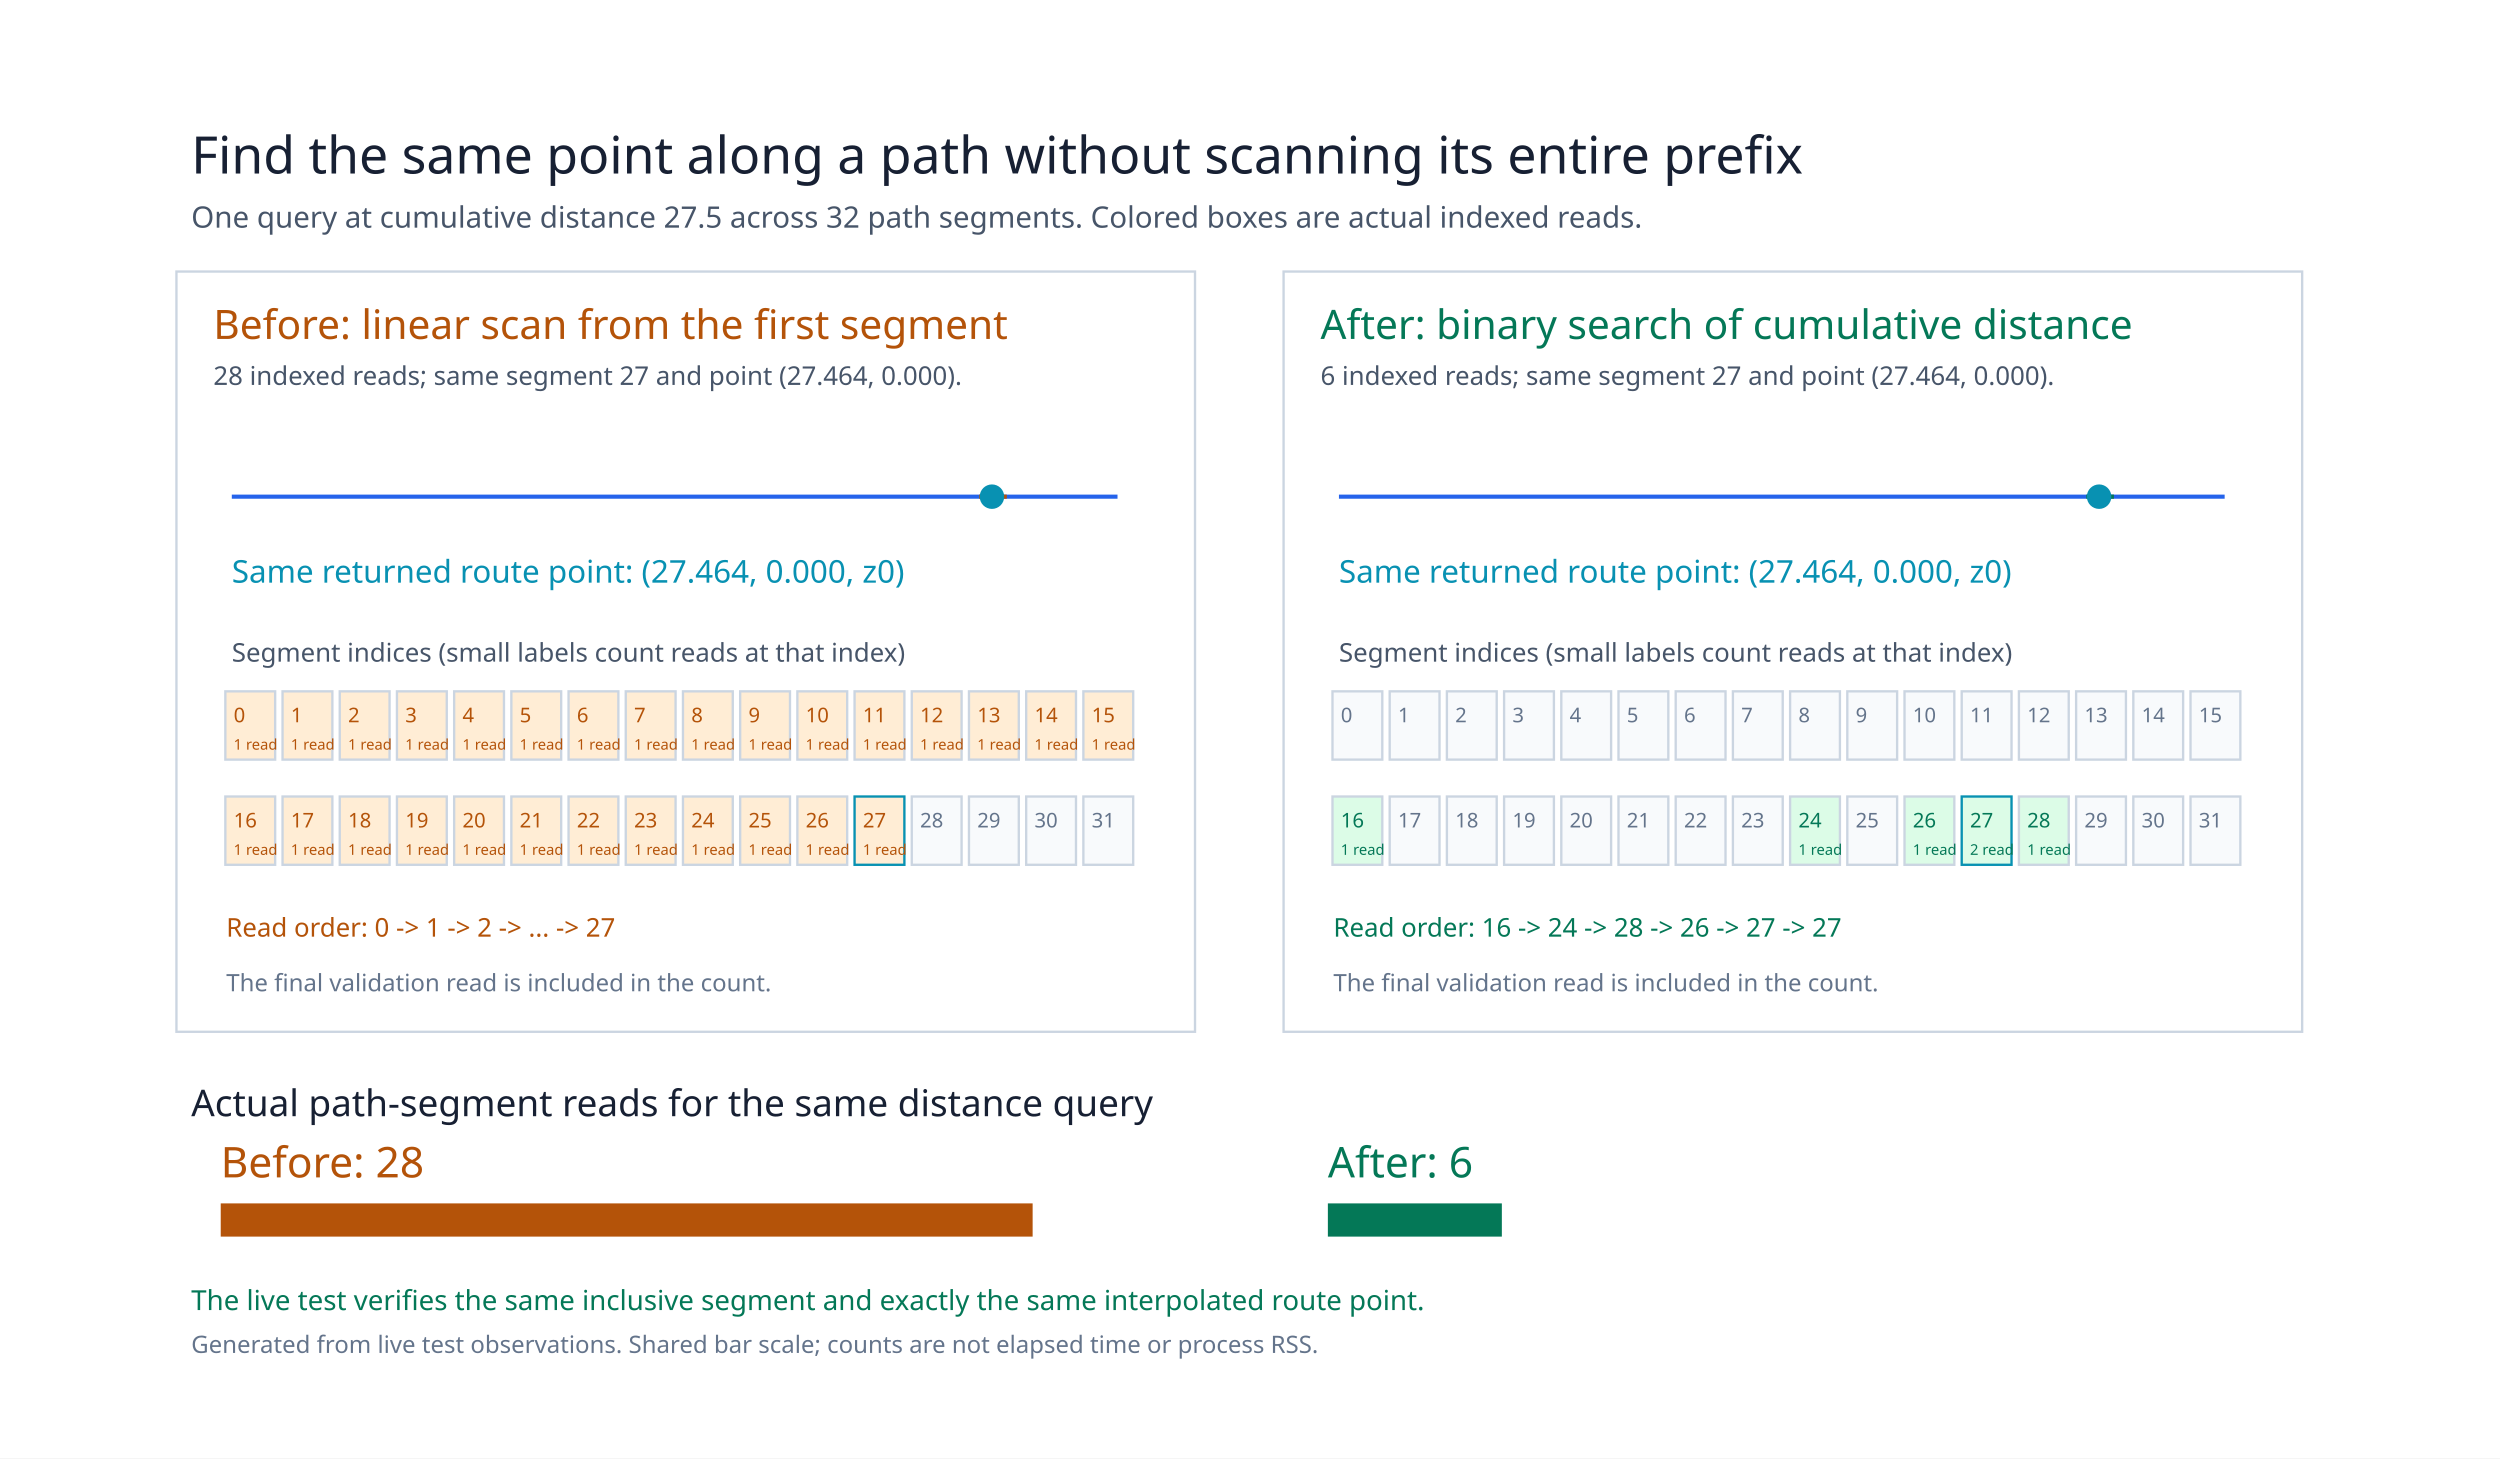
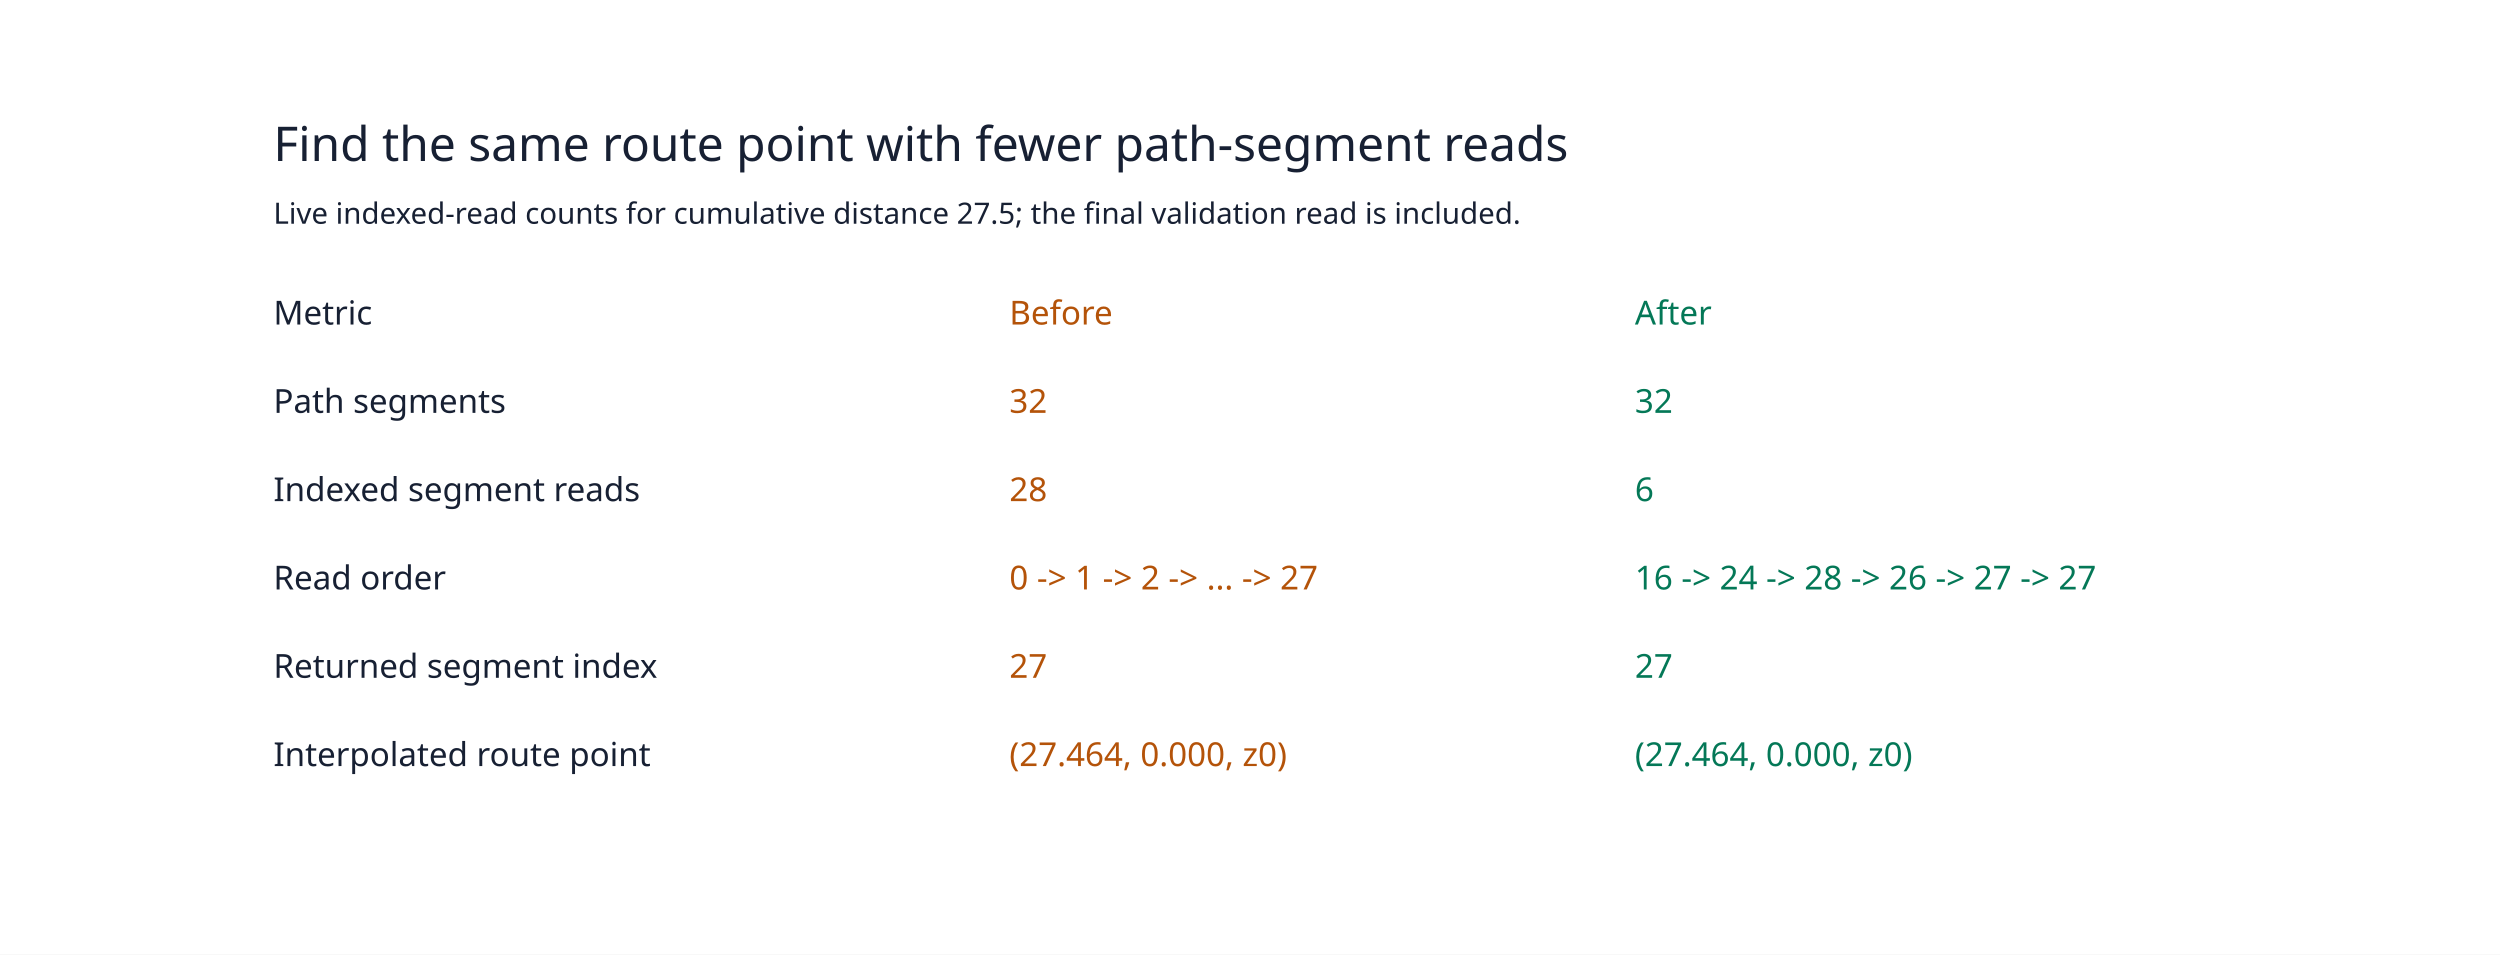
- <svg xmlns="http://www.w3.org/2000/svg" width="1200" height="700" viewBox="0 0 1200 700">
+ <svg xmlns="http://www.w3.org/2000/svg" width="1100" height="420" viewBox="0 0 1100 420">
  <rect width="100%" height="100%" fill="white" />
  <g>
-     <polyline data-points="54,224 534,224" data-type="line" data-label="" points="111.263,238.4 536.406,238.4" fill="none" stroke="#2563eb" stroke-linejoin="round" stroke-width="1.993" />
+     <rect data-type="rect" data-label="" data-x="550" data-y="210" x="100.876" y="40" width="890.476" height="340" fill="transparent" stroke="none" stroke-width="1.235" />
  </g>
-   <g>
-     <polyline data-points="459,224 474,224" data-type="line" data-label="" points="469.977,238.4 483.263,238.4" fill="none" stroke="#b45309" stroke-linejoin="round" stroke-width="1.993" />
-   </g>
-   <g>
-     <polyline data-points="654,224 1134,224" data-type="line" data-label="" points="642.691,238.4 1067.834,238.4" fill="none" stroke="#2563eb" stroke-linejoin="round" stroke-width="1.993" />
-   </g>
-   <g>
-     <polyline data-points="1059,224 1074,224" data-type="line" data-label="" points="1001.406,238.4 1014.691,238.4" fill="none" stroke="#047857" stroke-linejoin="round" stroke-width="1.993" />
-   </g>
-   <g>
-     <rect data-type="rect" data-label="" data-x="600" data-y="350" x="63.434" y="40" width="1062.857" height="620" fill="transparent" stroke="none" stroke-width="1.129" />
-   </g>
-   <g>
-     <rect data-type="rect" data-label="" data-x="300" data-y="308" x="84.691" y="130.343" width="488.914" height="364.914" fill="transparent" stroke="#cbd5e1" stroke-width="1.129" />
-   </g>
-   <g>
-     <rect data-type="rect" data-label="" data-x="64" data-y="348" x="108.163" y="331.843" width="23.914" height="32.771" fill="#ffedd5" stroke="#cbd5e1" stroke-width="1.129" />
-   </g>
-   <g>
-     <rect data-type="rect" data-label="" data-x="95" data-y="348" x="135.62" y="331.843" width="23.914" height="32.771" fill="#ffedd5" stroke="#cbd5e1" stroke-width="1.129" />
-   </g>
-   <g>
-     <rect data-type="rect" data-label="" data-x="126" data-y="348" x="163.077" y="331.843" width="23.914" height="32.771" fill="#ffedd5" stroke="#cbd5e1" stroke-width="1.129" />
-   </g>
-   <g>
-     <rect data-type="rect" data-label="" data-x="157" data-y="348" x="190.534" y="331.843" width="23.914" height="32.771" fill="#ffedd5" stroke="#cbd5e1" stroke-width="1.129" />
-   </g>
-   <g>
-     <rect data-type="rect" data-label="" data-x="188" data-y="348" x="217.991" y="331.843" width="23.914" height="32.771" fill="#ffedd5" stroke="#cbd5e1" stroke-width="1.129" />
-   </g>
-   <g>
-     <rect data-type="rect" data-label="" data-x="219" data-y="348" x="245.449" y="331.843" width="23.914" height="32.771" fill="#ffedd5" stroke="#cbd5e1" stroke-width="1.129" />
-   </g>
-   <g>
-     <rect data-type="rect" data-label="" data-x="250" data-y="348" x="272.906" y="331.843" width="23.914" height="32.771" fill="#ffedd5" stroke="#cbd5e1" stroke-width="1.129" />
-   </g>
-   <g>
-     <rect data-type="rect" data-label="" data-x="281" data-y="348" x="300.363" y="331.843" width="23.914" height="32.771" fill="#ffedd5" stroke="#cbd5e1" stroke-width="1.129" />
-   </g>
-   <g>
-     <rect data-type="rect" data-label="" data-x="312" data-y="348" x="327.82" y="331.843" width="23.914" height="32.771" fill="#ffedd5" stroke="#cbd5e1" stroke-width="1.129" />
-   </g>
-   <g>
-     <rect data-type="rect" data-label="" data-x="343" data-y="348" x="355.277" y="331.843" width="23.914" height="32.771" fill="#ffedd5" stroke="#cbd5e1" stroke-width="1.129" />
-   </g>
-   <g>
-     <rect data-type="rect" data-label="" data-x="374" data-y="348" x="382.734" y="331.843" width="23.914" height="32.771" fill="#ffedd5" stroke="#cbd5e1" stroke-width="1.129" />
-   </g>
-   <g>
-     <rect data-type="rect" data-label="" data-x="405" data-y="348" x="410.191" y="331.843" width="23.914" height="32.771" fill="#ffedd5" stroke="#cbd5e1" stroke-width="1.129" />
-   </g>
-   <g>
-     <rect data-type="rect" data-label="" data-x="436" data-y="348" x="437.649" y="331.843" width="23.914" height="32.771" fill="#ffedd5" stroke="#cbd5e1" stroke-width="1.129" />
-   </g>
-   <g>
-     <rect data-type="rect" data-label="" data-x="467" data-y="348" x="465.106" y="331.843" width="23.914" height="32.771" fill="#ffedd5" stroke="#cbd5e1" stroke-width="1.129" />
-   </g>
-   <g>
-     <rect data-type="rect" data-label="" data-x="498" data-y="348" x="492.563" y="331.843" width="23.914" height="32.771" fill="#ffedd5" stroke="#cbd5e1" stroke-width="1.129" />
-   </g>
-   <g>
-     <rect data-type="rect" data-label="" data-x="529" data-y="348" x="520.02" y="331.843" width="23.914" height="32.771" fill="#ffedd5" stroke="#cbd5e1" stroke-width="1.129" />
-   </g>
-   <g>
-     <rect data-type="rect" data-label="" data-x="64" data-y="405" x="108.163" y="382.329" width="23.914" height="32.771" fill="#ffedd5" stroke="#cbd5e1" stroke-width="1.129" />
-   </g>
-   <g>
-     <rect data-type="rect" data-label="" data-x="95" data-y="405" x="135.62" y="382.329" width="23.914" height="32.771" fill="#ffedd5" stroke="#cbd5e1" stroke-width="1.129" />
-   </g>
-   <g>
-     <rect data-type="rect" data-label="" data-x="126" data-y="405" x="163.077" y="382.329" width="23.914" height="32.771" fill="#ffedd5" stroke="#cbd5e1" stroke-width="1.129" />
-   </g>
-   <g>
-     <rect data-type="rect" data-label="" data-x="157" data-y="405" x="190.534" y="382.329" width="23.914" height="32.771" fill="#ffedd5" stroke="#cbd5e1" stroke-width="1.129" />
-   </g>
-   <g>
-     <rect data-type="rect" data-label="" data-x="188" data-y="405" x="217.991" y="382.329" width="23.914" height="32.771" fill="#ffedd5" stroke="#cbd5e1" stroke-width="1.129" />
-   </g>
-   <g>
-     <rect data-type="rect" data-label="" data-x="219" data-y="405" x="245.449" y="382.329" width="23.914" height="32.771" fill="#ffedd5" stroke="#cbd5e1" stroke-width="1.129" />
-   </g>
-   <g>
-     <rect data-type="rect" data-label="" data-x="250" data-y="405" x="272.906" y="382.329" width="23.914" height="32.771" fill="#ffedd5" stroke="#cbd5e1" stroke-width="1.129" />
-   </g>
-   <g>
-     <rect data-type="rect" data-label="" data-x="281" data-y="405" x="300.363" y="382.329" width="23.914" height="32.771" fill="#ffedd5" stroke="#cbd5e1" stroke-width="1.129" />
-   </g>
-   <g>
-     <rect data-type="rect" data-label="" data-x="312" data-y="405" x="327.82" y="382.329" width="23.914" height="32.771" fill="#ffedd5" stroke="#cbd5e1" stroke-width="1.129" />
-   </g>
-   <g>
-     <rect data-type="rect" data-label="" data-x="343" data-y="405" x="355.277" y="382.329" width="23.914" height="32.771" fill="#ffedd5" stroke="#cbd5e1" stroke-width="1.129" />
-   </g>
-   <g>
-     <rect data-type="rect" data-label="" data-x="374" data-y="405" x="382.734" y="382.329" width="23.914" height="32.771" fill="#ffedd5" stroke="#cbd5e1" stroke-width="1.129" />
-   </g>
-   <g>
-     <rect data-type="rect" data-label="" data-x="405" data-y="405" x="410.191" y="382.329" width="23.914" height="32.771" fill="#ffedd5" stroke="#0891b2" stroke-width="1.129" />
-   </g>
-   <g>
-     <rect data-type="rect" data-label="" data-x="436" data-y="405" x="437.649" y="382.329" width="23.914" height="32.771" fill="#f8fafc" stroke="#cbd5e1" stroke-width="1.129" />
-   </g>
-   <g>
-     <rect data-type="rect" data-label="" data-x="467" data-y="405" x="465.106" y="382.329" width="23.914" height="32.771" fill="#f8fafc" stroke="#cbd5e1" stroke-width="1.129" />
-   </g>
-   <g>
-     <rect data-type="rect" data-label="" data-x="498" data-y="405" x="492.563" y="382.329" width="23.914" height="32.771" fill="#f8fafc" stroke="#cbd5e1" stroke-width="1.129" />
-   </g>
-   <g>
-     <rect data-type="rect" data-label="" data-x="529" data-y="405" x="520.02" y="382.329" width="23.914" height="32.771" fill="#f8fafc" stroke="#cbd5e1" stroke-width="1.129" />
-   </g>
-   <g>
-     <rect data-type="rect" data-label="" data-x="900" data-y="308" x="616.12" y="130.343" width="488.914" height="364.914" fill="transparent" stroke="#cbd5e1" stroke-width="1.129" />
-   </g>
-   <g>
-     <rect data-type="rect" data-label="" data-x="664" data-y="348" x="639.591" y="331.843" width="23.914" height="32.771" fill="#f8fafc" stroke="#cbd5e1" stroke-width="1.129" />
-   </g>
-   <g>
-     <rect data-type="rect" data-label="" data-x="695" data-y="348" x="667.049" y="331.843" width="23.914" height="32.771" fill="#f8fafc" stroke="#cbd5e1" stroke-width="1.129" />
-   </g>
-   <g>
-     <rect data-type="rect" data-label="" data-x="726" data-y="348" x="694.506" y="331.843" width="23.914" height="32.771" fill="#f8fafc" stroke="#cbd5e1" stroke-width="1.129" />
-   </g>
-   <g>
-     <rect data-type="rect" data-label="" data-x="757" data-y="348" x="721.963" y="331.843" width="23.914" height="32.771" fill="#f8fafc" stroke="#cbd5e1" stroke-width="1.129" />
-   </g>
-   <g>
-     <rect data-type="rect" data-label="" data-x="788" data-y="348" x="749.42" y="331.843" width="23.914" height="32.771" fill="#f8fafc" stroke="#cbd5e1" stroke-width="1.129" />
-   </g>
-   <g>
-     <rect data-type="rect" data-label="" data-x="819" data-y="348" x="776.877" y="331.843" width="23.914" height="32.771" fill="#f8fafc" stroke="#cbd5e1" stroke-width="1.129" />
-   </g>
-   <g>
-     <rect data-type="rect" data-label="" data-x="850" data-y="348" x="804.334" y="331.843" width="23.914" height="32.771" fill="#f8fafc" stroke="#cbd5e1" stroke-width="1.129" />
-   </g>
-   <g>
-     <rect data-type="rect" data-label="" data-x="881" data-y="348" x="831.791" y="331.843" width="23.914" height="32.771" fill="#f8fafc" stroke="#cbd5e1" stroke-width="1.129" />
-   </g>
-   <g>
-     <rect data-type="rect" data-label="" data-x="912" data-y="348" x="859.249" y="331.843" width="23.914" height="32.771" fill="#f8fafc" stroke="#cbd5e1" stroke-width="1.129" />
-   </g>
-   <g>
-     <rect data-type="rect" data-label="" data-x="943" data-y="348" x="886.706" y="331.843" width="23.914" height="32.771" fill="#f8fafc" stroke="#cbd5e1" stroke-width="1.129" />
-   </g>
-   <g>
-     <rect data-type="rect" data-label="" data-x="974" data-y="348" x="914.163" y="331.843" width="23.914" height="32.771" fill="#f8fafc" stroke="#cbd5e1" stroke-width="1.129" />
-   </g>
-   <g>
-     <rect data-type="rect" data-label="" data-x="1005" data-y="348" x="941.62" y="331.843" width="23.914" height="32.771" fill="#f8fafc" stroke="#cbd5e1" stroke-width="1.129" />
-   </g>
-   <g>
-     <rect data-type="rect" data-label="" data-x="1036" data-y="348" x="969.077" y="331.843" width="23.914" height="32.771" fill="#f8fafc" stroke="#cbd5e1" stroke-width="1.129" />
-   </g>
-   <g>
-     <rect data-type="rect" data-label="" data-x="1067" data-y="348" x="996.534" y="331.843" width="23.914" height="32.771" fill="#f8fafc" stroke="#cbd5e1" stroke-width="1.129" />
-   </g>
-   <g>
-     <rect data-type="rect" data-label="" data-x="1098" data-y="348" x="1023.991" y="331.843" width="23.914" height="32.771" fill="#f8fafc" stroke="#cbd5e1" stroke-width="1.129" />
-   </g>
-   <g>
-     <rect data-type="rect" data-label="" data-x="1129" data-y="348" x="1051.449" y="331.843" width="23.914" height="32.771" fill="#f8fafc" stroke="#cbd5e1" stroke-width="1.129" />
-   </g>
-   <g>
-     <rect data-type="rect" data-label="" data-x="664" data-y="405" x="639.591" y="382.329" width="23.914" height="32.771" fill="#dcfce7" stroke="#cbd5e1" stroke-width="1.129" />
-   </g>
-   <g>
-     <rect data-type="rect" data-label="" data-x="695" data-y="405" x="667.049" y="382.329" width="23.914" height="32.771" fill="#f8fafc" stroke="#cbd5e1" stroke-width="1.129" />
-   </g>
-   <g>
-     <rect data-type="rect" data-label="" data-x="726" data-y="405" x="694.506" y="382.329" width="23.914" height="32.771" fill="#f8fafc" stroke="#cbd5e1" stroke-width="1.129" />
-   </g>
-   <g>
-     <rect data-type="rect" data-label="" data-x="757" data-y="405" x="721.963" y="382.329" width="23.914" height="32.771" fill="#f8fafc" stroke="#cbd5e1" stroke-width="1.129" />
-   </g>
-   <g>
-     <rect data-type="rect" data-label="" data-x="788" data-y="405" x="749.42" y="382.329" width="23.914" height="32.771" fill="#f8fafc" stroke="#cbd5e1" stroke-width="1.129" />
-   </g>
-   <g>
-     <rect data-type="rect" data-label="" data-x="819" data-y="405" x="776.877" y="382.329" width="23.914" height="32.771" fill="#f8fafc" stroke="#cbd5e1" stroke-width="1.129" />
-   </g>
-   <g>
-     <rect data-type="rect" data-label="" data-x="850" data-y="405" x="804.334" y="382.329" width="23.914" height="32.771" fill="#f8fafc" stroke="#cbd5e1" stroke-width="1.129" />
-   </g>
-   <g>
-     <rect data-type="rect" data-label="" data-x="881" data-y="405" x="831.791" y="382.329" width="23.914" height="32.771" fill="#f8fafc" stroke="#cbd5e1" stroke-width="1.129" />
-   </g>
-   <g>
-     <rect data-type="rect" data-label="" data-x="912" data-y="405" x="859.249" y="382.329" width="23.914" height="32.771" fill="#dcfce7" stroke="#cbd5e1" stroke-width="1.129" />
-   </g>
-   <g>
-     <rect data-type="rect" data-label="" data-x="943" data-y="405" x="886.706" y="382.329" width="23.914" height="32.771" fill="#f8fafc" stroke="#cbd5e1" stroke-width="1.129" />
-   </g>
-   <g>
-     <rect data-type="rect" data-label="" data-x="974" data-y="405" x="914.163" y="382.329" width="23.914" height="32.771" fill="#dcfce7" stroke="#cbd5e1" stroke-width="1.129" />
-   </g>
-   <g>
-     <rect data-type="rect" data-label="" data-x="1005" data-y="405" x="941.62" y="382.329" width="23.914" height="32.771" fill="#dcfce7" stroke="#0891b2" stroke-width="1.129" />
-   </g>
-   <g>
-     <rect data-type="rect" data-label="" data-x="1036" data-y="405" x="969.077" y="382.329" width="23.914" height="32.771" fill="#dcfce7" stroke="#cbd5e1" stroke-width="1.129" />
-   </g>
-   <g>
-     <rect data-type="rect" data-label="" data-x="1067" data-y="405" x="996.534" y="382.329" width="23.914" height="32.771" fill="#f8fafc" stroke="#cbd5e1" stroke-width="1.129" />
-   </g>
-   <g>
-     <rect data-type="rect" data-label="" data-x="1098" data-y="405" x="1023.991" y="382.329" width="23.914" height="32.771" fill="#f8fafc" stroke="#cbd5e1" stroke-width="1.129" />
-   </g>
-   <g>
-     <rect data-type="rect" data-label="" data-x="1129" data-y="405" x="1051.449" y="382.329" width="23.914" height="32.771" fill="#f8fafc" stroke="#cbd5e1" stroke-width="1.129" />
-   </g>
-   <g>
-     <rect data-type="rect" data-label="" data-x="268" data-y="616" x="105.949" y="577.629" width="389.714" height="15.943" fill="#b45309" stroke="none" stroke-width="1.129" />
-   </g>
-   <g>
-     <rect data-type="rect" data-label="" data-x="695.1428571428571" data-y="616" x="637.377" y="577.629" width="83.51" height="15.943" fill="#047857" stroke="none" stroke-width="1.129" />
-   </g>
-   <circle data-type="circle" data-label="" data-x="465.9547222499252" data-y="224" cx="476.137" cy="238.4" r="5.314" fill="#0891b2" stroke="#0891b2" stroke-width="1.129" />
-   <circle data-type="circle" data-label="" data-x="1065.9547222499252" data-y="224" cx="1007.566" cy="238.4" r="5.314" fill="#0891b2" stroke="#0891b2" stroke-width="1.129" />
-   <text data-type="text" data-label="Find the same point along a path without scanning its entire prefix" data-x="32" data-y="38" x="91.777" y="73.657" fill="#172033" font-size="24.8" font-family="sans-serif" text-anchor="start" dominant-baseline="central">Find the same point along a path without scanning its entire prefix</text>
-   <text data-type="text" data-label="One query at cumulative distance 27.5 across 32 path segments. Colored boxes are actual indexed reads." data-x="32" data-y="72" x="91.777" y="103.771" fill="#475569" font-size="14.171" font-family="sans-serif" text-anchor="start" dominant-baseline="central">One query at cumulative distance 27.5 across 32 path segments. Colored boxes are actual indexed reads.</text>
-   <text data-type="text" data-label="Before: linear scan from the first segment" data-x="44" data-y="130" x="102.406" y="155.143" fill="#b45309" font-size="19.486" font-family="sans-serif" text-anchor="start" dominant-baseline="central">Before: linear scan from the first segment</text>
-   <text data-type="text" data-label="28 indexed reads; same segment 27 and point (27.464, 0.000)." data-x="44" data-y="158" x="102.406" y="179.943" fill="#475569" font-size="12.4" font-family="sans-serif" text-anchor="start" dominant-baseline="central">28 indexed reads; same segment 27 and point (27.464, 0.000).</text>
-   <text data-type="text" data-label="Same returned route point: (27.464, 0.000, z0)" data-x="54" data-y="264" x="111.263" y="273.829" fill="#0891b2" font-size="15.057" font-family="sans-serif" text-anchor="start" dominant-baseline="central">Same returned route point: (27.464, 0.000, z0)</text>
-   <text data-type="text" data-label="Segment indices (small labels count reads at that index)" data-x="54" data-y="308" x="111.263" y="312.8" fill="#475569" font-size="12.4" font-family="sans-serif" text-anchor="start" dominant-baseline="central">Segment indices (small labels count reads at that index)</text>
-   <text data-type="text" data-label="0" data-x="55" data-y="342" x="112.149" y="342.914" fill="#b45309" font-size="9.743" font-family="sans-serif" text-anchor="start" dominant-baseline="central">0</text>
-   <text data-type="text" data-label="1 read" data-x="55" data-y="358" x="112.149" y="357.086" fill="#b45309" font-size="7.086" font-family="sans-serif" text-anchor="start" dominant-baseline="central">1 read</text>
-   <text data-type="text" data-label="1" data-x="86" data-y="342" x="139.606" y="342.914" fill="#b45309" font-size="9.743" font-family="sans-serif" text-anchor="start" dominant-baseline="central">1</text>
-   <text data-type="text" data-label="1 read" data-x="86" data-y="358" x="139.606" y="357.086" fill="#b45309" font-size="7.086" font-family="sans-serif" text-anchor="start" dominant-baseline="central">1 read</text>
-   <text data-type="text" data-label="2" data-x="117" data-y="342" x="167.063" y="342.914" fill="#b45309" font-size="9.743" font-family="sans-serif" text-anchor="start" dominant-baseline="central">2</text>
-   <text data-type="text" data-label="1 read" data-x="117" data-y="358" x="167.063" y="357.086" fill="#b45309" font-size="7.086" font-family="sans-serif" text-anchor="start" dominant-baseline="central">1 read</text>
-   <text data-type="text" data-label="3" data-x="148" data-y="342" x="194.52" y="342.914" fill="#b45309" font-size="9.743" font-family="sans-serif" text-anchor="start" dominant-baseline="central">3</text>
-   <text data-type="text" data-label="1 read" data-x="148" data-y="358" x="194.52" y="357.086" fill="#b45309" font-size="7.086" font-family="sans-serif" text-anchor="start" dominant-baseline="central">1 read</text>
-   <text data-type="text" data-label="4" data-x="179" data-y="342" x="221.977" y="342.914" fill="#b45309" font-size="9.743" font-family="sans-serif" text-anchor="start" dominant-baseline="central">4</text>
-   <text data-type="text" data-label="1 read" data-x="179" data-y="358" x="221.977" y="357.086" fill="#b45309" font-size="7.086" font-family="sans-serif" text-anchor="start" dominant-baseline="central">1 read</text>
-   <text data-type="text" data-label="5" data-x="210" data-y="342" x="249.434" y="342.914" fill="#b45309" font-size="9.743" font-family="sans-serif" text-anchor="start" dominant-baseline="central">5</text>
-   <text data-type="text" data-label="1 read" data-x="210" data-y="358" x="249.434" y="357.086" fill="#b45309" font-size="7.086" font-family="sans-serif" text-anchor="start" dominant-baseline="central">1 read</text>
-   <text data-type="text" data-label="6" data-x="241" data-y="342" x="276.891" y="342.914" fill="#b45309" font-size="9.743" font-family="sans-serif" text-anchor="start" dominant-baseline="central">6</text>
-   <text data-type="text" data-label="1 read" data-x="241" data-y="358" x="276.891" y="357.086" fill="#b45309" font-size="7.086" font-family="sans-serif" text-anchor="start" dominant-baseline="central">1 read</text>
-   <text data-type="text" data-label="7" data-x="272" data-y="342" x="304.349" y="342.914" fill="#b45309" font-size="9.743" font-family="sans-serif" text-anchor="start" dominant-baseline="central">7</text>
-   <text data-type="text" data-label="1 read" data-x="272" data-y="358" x="304.349" y="357.086" fill="#b45309" font-size="7.086" font-family="sans-serif" text-anchor="start" dominant-baseline="central">1 read</text>
-   <text data-type="text" data-label="8" data-x="303" data-y="342" x="331.806" y="342.914" fill="#b45309" font-size="9.743" font-family="sans-serif" text-anchor="start" dominant-baseline="central">8</text>
-   <text data-type="text" data-label="1 read" data-x="303" data-y="358" x="331.806" y="357.086" fill="#b45309" font-size="7.086" font-family="sans-serif" text-anchor="start" dominant-baseline="central">1 read</text>
-   <text data-type="text" data-label="9" data-x="334" data-y="342" x="359.263" y="342.914" fill="#b45309" font-size="9.743" font-family="sans-serif" text-anchor="start" dominant-baseline="central">9</text>
-   <text data-type="text" data-label="1 read" data-x="334" data-y="358" x="359.263" y="357.086" fill="#b45309" font-size="7.086" font-family="sans-serif" text-anchor="start" dominant-baseline="central">1 read</text>
-   <text data-type="text" data-label="10" data-x="365" data-y="342" x="386.72" y="342.914" fill="#b45309" font-size="9.743" font-family="sans-serif" text-anchor="start" dominant-baseline="central">10</text>
-   <text data-type="text" data-label="1 read" data-x="365" data-y="358" x="386.72" y="357.086" fill="#b45309" font-size="7.086" font-family="sans-serif" text-anchor="start" dominant-baseline="central">1 read</text>
-   <text data-type="text" data-label="11" data-x="396" data-y="342" x="414.177" y="342.914" fill="#b45309" font-size="9.743" font-family="sans-serif" text-anchor="start" dominant-baseline="central">11</text>
-   <text data-type="text" data-label="1 read" data-x="396" data-y="358" x="414.177" y="357.086" fill="#b45309" font-size="7.086" font-family="sans-serif" text-anchor="start" dominant-baseline="central">1 read</text>
-   <text data-type="text" data-label="12" data-x="427" data-y="342" x="441.634" y="342.914" fill="#b45309" font-size="9.743" font-family="sans-serif" text-anchor="start" dominant-baseline="central">12</text>
-   <text data-type="text" data-label="1 read" data-x="427" data-y="358" x="441.634" y="357.086" fill="#b45309" font-size="7.086" font-family="sans-serif" text-anchor="start" dominant-baseline="central">1 read</text>
-   <text data-type="text" data-label="13" data-x="458" data-y="342" x="469.091" y="342.914" fill="#b45309" font-size="9.743" font-family="sans-serif" text-anchor="start" dominant-baseline="central">13</text>
-   <text data-type="text" data-label="1 read" data-x="458" data-y="358" x="469.091" y="357.086" fill="#b45309" font-size="7.086" font-family="sans-serif" text-anchor="start" dominant-baseline="central">1 read</text>
-   <text data-type="text" data-label="14" data-x="489" data-y="342" x="496.549" y="342.914" fill="#b45309" font-size="9.743" font-family="sans-serif" text-anchor="start" dominant-baseline="central">14</text>
-   <text data-type="text" data-label="1 read" data-x="489" data-y="358" x="496.549" y="357.086" fill="#b45309" font-size="7.086" font-family="sans-serif" text-anchor="start" dominant-baseline="central">1 read</text>
-   <text data-type="text" data-label="15" data-x="520" data-y="342" x="524.006" y="342.914" fill="#b45309" font-size="9.743" font-family="sans-serif" text-anchor="start" dominant-baseline="central">15</text>
-   <text data-type="text" data-label="1 read" data-x="520" data-y="358" x="524.006" y="357.086" fill="#b45309" font-size="7.086" font-family="sans-serif" text-anchor="start" dominant-baseline="central">1 read</text>
-   <text data-type="text" data-label="16" data-x="55" data-y="399" x="112.149" y="393.4" fill="#b45309" font-size="9.743" font-family="sans-serif" text-anchor="start" dominant-baseline="central">16</text>
-   <text data-type="text" data-label="1 read" data-x="55" data-y="415" x="112.149" y="407.571" fill="#b45309" font-size="7.086" font-family="sans-serif" text-anchor="start" dominant-baseline="central">1 read</text>
-   <text data-type="text" data-label="17" data-x="86" data-y="399" x="139.606" y="393.4" fill="#b45309" font-size="9.743" font-family="sans-serif" text-anchor="start" dominant-baseline="central">17</text>
-   <text data-type="text" data-label="1 read" data-x="86" data-y="415" x="139.606" y="407.571" fill="#b45309" font-size="7.086" font-family="sans-serif" text-anchor="start" dominant-baseline="central">1 read</text>
-   <text data-type="text" data-label="18" data-x="117" data-y="399" x="167.063" y="393.4" fill="#b45309" font-size="9.743" font-family="sans-serif" text-anchor="start" dominant-baseline="central">18</text>
-   <text data-type="text" data-label="1 read" data-x="117" data-y="415" x="167.063" y="407.571" fill="#b45309" font-size="7.086" font-family="sans-serif" text-anchor="start" dominant-baseline="central">1 read</text>
-   <text data-type="text" data-label="19" data-x="148" data-y="399" x="194.52" y="393.4" fill="#b45309" font-size="9.743" font-family="sans-serif" text-anchor="start" dominant-baseline="central">19</text>
-   <text data-type="text" data-label="1 read" data-x="148" data-y="415" x="194.52" y="407.571" fill="#b45309" font-size="7.086" font-family="sans-serif" text-anchor="start" dominant-baseline="central">1 read</text>
-   <text data-type="text" data-label="20" data-x="179" data-y="399" x="221.977" y="393.4" fill="#b45309" font-size="9.743" font-family="sans-serif" text-anchor="start" dominant-baseline="central">20</text>
-   <text data-type="text" data-label="1 read" data-x="179" data-y="415" x="221.977" y="407.571" fill="#b45309" font-size="7.086" font-family="sans-serif" text-anchor="start" dominant-baseline="central">1 read</text>
-   <text data-type="text" data-label="21" data-x="210" data-y="399" x="249.434" y="393.4" fill="#b45309" font-size="9.743" font-family="sans-serif" text-anchor="start" dominant-baseline="central">21</text>
-   <text data-type="text" data-label="1 read" data-x="210" data-y="415" x="249.434" y="407.571" fill="#b45309" font-size="7.086" font-family="sans-serif" text-anchor="start" dominant-baseline="central">1 read</text>
-   <text data-type="text" data-label="22" data-x="241" data-y="399" x="276.891" y="393.4" fill="#b45309" font-size="9.743" font-family="sans-serif" text-anchor="start" dominant-baseline="central">22</text>
-   <text data-type="text" data-label="1 read" data-x="241" data-y="415" x="276.891" y="407.571" fill="#b45309" font-size="7.086" font-family="sans-serif" text-anchor="start" dominant-baseline="central">1 read</text>
-   <text data-type="text" data-label="23" data-x="272" data-y="399" x="304.349" y="393.4" fill="#b45309" font-size="9.743" font-family="sans-serif" text-anchor="start" dominant-baseline="central">23</text>
-   <text data-type="text" data-label="1 read" data-x="272" data-y="415" x="304.349" y="407.571" fill="#b45309" font-size="7.086" font-family="sans-serif" text-anchor="start" dominant-baseline="central">1 read</text>
-   <text data-type="text" data-label="24" data-x="303" data-y="399" x="331.806" y="393.4" fill="#b45309" font-size="9.743" font-family="sans-serif" text-anchor="start" dominant-baseline="central">24</text>
-   <text data-type="text" data-label="1 read" data-x="303" data-y="415" x="331.806" y="407.571" fill="#b45309" font-size="7.086" font-family="sans-serif" text-anchor="start" dominant-baseline="central">1 read</text>
-   <text data-type="text" data-label="25" data-x="334" data-y="399" x="359.263" y="393.4" fill="#b45309" font-size="9.743" font-family="sans-serif" text-anchor="start" dominant-baseline="central">25</text>
-   <text data-type="text" data-label="1 read" data-x="334" data-y="415" x="359.263" y="407.571" fill="#b45309" font-size="7.086" font-family="sans-serif" text-anchor="start" dominant-baseline="central">1 read</text>
-   <text data-type="text" data-label="26" data-x="365" data-y="399" x="386.72" y="393.4" fill="#b45309" font-size="9.743" font-family="sans-serif" text-anchor="start" dominant-baseline="central">26</text>
-   <text data-type="text" data-label="1 read" data-x="365" data-y="415" x="386.72" y="407.571" fill="#b45309" font-size="7.086" font-family="sans-serif" text-anchor="start" dominant-baseline="central">1 read</text>
-   <text data-type="text" data-label="27" data-x="396" data-y="399" x="414.177" y="393.4" fill="#b45309" font-size="9.743" font-family="sans-serif" text-anchor="start" dominant-baseline="central">27</text>
-   <text data-type="text" data-label="1 read" data-x="396" data-y="415" x="414.177" y="407.571" fill="#b45309" font-size="7.086" font-family="sans-serif" text-anchor="start" dominant-baseline="central">1 read</text>
-   <text data-type="text" data-label="28" data-x="427" data-y="399" x="441.634" y="393.4" fill="#64748b" font-size="9.743" font-family="sans-serif" text-anchor="start" dominant-baseline="central">28</text>
-   <text data-type="text" data-label="29" data-x="458" data-y="399" x="469.091" y="393.4" fill="#64748b" font-size="9.743" font-family="sans-serif" text-anchor="start" dominant-baseline="central">29</text>
-   <text data-type="text" data-label="30" data-x="489" data-y="399" x="496.549" y="393.4" fill="#64748b" font-size="9.743" font-family="sans-serif" text-anchor="start" dominant-baseline="central">30</text>
-   <text data-type="text" data-label="31" data-x="520" data-y="399" x="524.006" y="393.4" fill="#64748b" font-size="9.743" font-family="sans-serif" text-anchor="start" dominant-baseline="central">31</text>
-   <text data-type="text" data-label="Read order: 0 -&gt; 1 -&gt; 2 -&gt; ... -&gt; 27" data-x="51" data-y="457" x="108.606" y="444.771" fill="#b45309" font-size="12.4" font-family="sans-serif" text-anchor="start" dominant-baseline="central">Read order: 0 -&gt; 1 -&gt; 2 -&gt; ... -&gt; 27</text>
-   <text data-type="text" data-label="The final validation read is included in the count." data-x="51" data-y="487" x="108.606" y="471.343" fill="#64748b" font-size="11.514" font-family="sans-serif" text-anchor="start" dominant-baseline="central">The final validation read is included in the count.</text>
-   <text data-type="text" data-label="After: binary search of cumulative distance" data-x="644" data-y="130" x="633.834" y="155.143" fill="#047857" font-size="19.486" font-family="sans-serif" text-anchor="start" dominant-baseline="central">After: binary search of cumulative distance</text>
-   <text data-type="text" data-label="6 indexed reads; same segment 27 and point (27.464, 0.000)." data-x="644" data-y="158" x="633.834" y="179.943" fill="#475569" font-size="12.4" font-family="sans-serif" text-anchor="start" dominant-baseline="central">6 indexed reads; same segment 27 and point (27.464, 0.000).</text>
-   <text data-type="text" data-label="Same returned route point: (27.464, 0.000, z0)" data-x="654" data-y="264" x="642.691" y="273.829" fill="#0891b2" font-size="15.057" font-family="sans-serif" text-anchor="start" dominant-baseline="central">Same returned route point: (27.464, 0.000, z0)</text>
-   <text data-type="text" data-label="Segment indices (small labels count reads at that index)" data-x="654" data-y="308" x="642.691" y="312.8" fill="#475569" font-size="12.4" font-family="sans-serif" text-anchor="start" dominant-baseline="central">Segment indices (small labels count reads at that index)</text>
-   <text data-type="text" data-label="0" data-x="655" data-y="342" x="643.577" y="342.914" fill="#64748b" font-size="9.743" font-family="sans-serif" text-anchor="start" dominant-baseline="central">0</text>
-   <text data-type="text" data-label="1" data-x="686" data-y="342" x="671.034" y="342.914" fill="#64748b" font-size="9.743" font-family="sans-serif" text-anchor="start" dominant-baseline="central">1</text>
-   <text data-type="text" data-label="2" data-x="717" data-y="342" x="698.491" y="342.914" fill="#64748b" font-size="9.743" font-family="sans-serif" text-anchor="start" dominant-baseline="central">2</text>
-   <text data-type="text" data-label="3" data-x="748" data-y="342" x="725.949" y="342.914" fill="#64748b" font-size="9.743" font-family="sans-serif" text-anchor="start" dominant-baseline="central">3</text>
-   <text data-type="text" data-label="4" data-x="779" data-y="342" x="753.406" y="342.914" fill="#64748b" font-size="9.743" font-family="sans-serif" text-anchor="start" dominant-baseline="central">4</text>
-   <text data-type="text" data-label="5" data-x="810" data-y="342" x="780.863" y="342.914" fill="#64748b" font-size="9.743" font-family="sans-serif" text-anchor="start" dominant-baseline="central">5</text>
-   <text data-type="text" data-label="6" data-x="841" data-y="342" x="808.32" y="342.914" fill="#64748b" font-size="9.743" font-family="sans-serif" text-anchor="start" dominant-baseline="central">6</text>
-   <text data-type="text" data-label="7" data-x="872" data-y="342" x="835.777" y="342.914" fill="#64748b" font-size="9.743" font-family="sans-serif" text-anchor="start" dominant-baseline="central">7</text>
-   <text data-type="text" data-label="8" data-x="903" data-y="342" x="863.234" y="342.914" fill="#64748b" font-size="9.743" font-family="sans-serif" text-anchor="start" dominant-baseline="central">8</text>
-   <text data-type="text" data-label="9" data-x="934" data-y="342" x="890.691" y="342.914" fill="#64748b" font-size="9.743" font-family="sans-serif" text-anchor="start" dominant-baseline="central">9</text>
-   <text data-type="text" data-label="10" data-x="965" data-y="342" x="918.149" y="342.914" fill="#64748b" font-size="9.743" font-family="sans-serif" text-anchor="start" dominant-baseline="central">10</text>
-   <text data-type="text" data-label="11" data-x="996" data-y="342" x="945.606" y="342.914" fill="#64748b" font-size="9.743" font-family="sans-serif" text-anchor="start" dominant-baseline="central">11</text>
-   <text data-type="text" data-label="12" data-x="1027" data-y="342" x="973.063" y="342.914" fill="#64748b" font-size="9.743" font-family="sans-serif" text-anchor="start" dominant-baseline="central">12</text>
-   <text data-type="text" data-label="13" data-x="1058" data-y="342" x="1000.52" y="342.914" fill="#64748b" font-size="9.743" font-family="sans-serif" text-anchor="start" dominant-baseline="central">13</text>
-   <text data-type="text" data-label="14" data-x="1089" data-y="342" x="1027.977" y="342.914" fill="#64748b" font-size="9.743" font-family="sans-serif" text-anchor="start" dominant-baseline="central">14</text>
-   <text data-type="text" data-label="15" data-x="1120" data-y="342" x="1055.434" y="342.914" fill="#64748b" font-size="9.743" font-family="sans-serif" text-anchor="start" dominant-baseline="central">15</text>
-   <text data-type="text" data-label="16" data-x="655" data-y="399" x="643.577" y="393.4" fill="#047857" font-size="9.743" font-family="sans-serif" text-anchor="start" dominant-baseline="central">16</text>
-   <text data-type="text" data-label="1 read" data-x="655" data-y="415" x="643.577" y="407.571" fill="#047857" font-size="7.086" font-family="sans-serif" text-anchor="start" dominant-baseline="central">1 read</text>
-   <text data-type="text" data-label="17" data-x="686" data-y="399" x="671.034" y="393.4" fill="#64748b" font-size="9.743" font-family="sans-serif" text-anchor="start" dominant-baseline="central">17</text>
-   <text data-type="text" data-label="18" data-x="717" data-y="399" x="698.491" y="393.4" fill="#64748b" font-size="9.743" font-family="sans-serif" text-anchor="start" dominant-baseline="central">18</text>
-   <text data-type="text" data-label="19" data-x="748" data-y="399" x="725.949" y="393.4" fill="#64748b" font-size="9.743" font-family="sans-serif" text-anchor="start" dominant-baseline="central">19</text>
-   <text data-type="text" data-label="20" data-x="779" data-y="399" x="753.406" y="393.4" fill="#64748b" font-size="9.743" font-family="sans-serif" text-anchor="start" dominant-baseline="central">20</text>
-   <text data-type="text" data-label="21" data-x="810" data-y="399" x="780.863" y="393.4" fill="#64748b" font-size="9.743" font-family="sans-serif" text-anchor="start" dominant-baseline="central">21</text>
-   <text data-type="text" data-label="22" data-x="841" data-y="399" x="808.32" y="393.4" fill="#64748b" font-size="9.743" font-family="sans-serif" text-anchor="start" dominant-baseline="central">22</text>
-   <text data-type="text" data-label="23" data-x="872" data-y="399" x="835.777" y="393.4" fill="#64748b" font-size="9.743" font-family="sans-serif" text-anchor="start" dominant-baseline="central">23</text>
-   <text data-type="text" data-label="24" data-x="903" data-y="399" x="863.234" y="393.4" fill="#047857" font-size="9.743" font-family="sans-serif" text-anchor="start" dominant-baseline="central">24</text>
-   <text data-type="text" data-label="1 read" data-x="903" data-y="415" x="863.234" y="407.571" fill="#047857" font-size="7.086" font-family="sans-serif" text-anchor="start" dominant-baseline="central">1 read</text>
-   <text data-type="text" data-label="25" data-x="934" data-y="399" x="890.691" y="393.4" fill="#64748b" font-size="9.743" font-family="sans-serif" text-anchor="start" dominant-baseline="central">25</text>
-   <text data-type="text" data-label="26" data-x="965" data-y="399" x="918.149" y="393.4" fill="#047857" font-size="9.743" font-family="sans-serif" text-anchor="start" dominant-baseline="central">26</text>
-   <text data-type="text" data-label="1 read" data-x="965" data-y="415" x="918.149" y="407.571" fill="#047857" font-size="7.086" font-family="sans-serif" text-anchor="start" dominant-baseline="central">1 read</text>
-   <text data-type="text" data-label="27" data-x="996" data-y="399" x="945.606" y="393.4" fill="#047857" font-size="9.743" font-family="sans-serif" text-anchor="start" dominant-baseline="central">27</text>
-   <text data-type="text" data-label="2 read" data-x="996" data-y="415" x="945.606" y="407.571" fill="#047857" font-size="7.086" font-family="sans-serif" text-anchor="start" dominant-baseline="central">2 read</text>
-   <text data-type="text" data-label="28" data-x="1027" data-y="399" x="973.063" y="393.4" fill="#047857" font-size="9.743" font-family="sans-serif" text-anchor="start" dominant-baseline="central">28</text>
-   <text data-type="text" data-label="1 read" data-x="1027" data-y="415" x="973.063" y="407.571" fill="#047857" font-size="7.086" font-family="sans-serif" text-anchor="start" dominant-baseline="central">1 read</text>
-   <text data-type="text" data-label="29" data-x="1058" data-y="399" x="1000.52" y="393.4" fill="#64748b" font-size="9.743" font-family="sans-serif" text-anchor="start" dominant-baseline="central">29</text>
-   <text data-type="text" data-label="30" data-x="1089" data-y="399" x="1027.977" y="393.4" fill="#64748b" font-size="9.743" font-family="sans-serif" text-anchor="start" dominant-baseline="central">30</text>
-   <text data-type="text" data-label="31" data-x="1120" data-y="399" x="1055.434" y="393.4" fill="#64748b" font-size="9.743" font-family="sans-serif" text-anchor="start" dominant-baseline="central">31</text>
-   <text data-type="text" data-label="Read order: 16 -&gt; 24 -&gt; 28 -&gt; 26 -&gt; 27 -&gt; 27" data-x="651" data-y="457" x="640.034" y="444.771" fill="#047857" font-size="12.4" font-family="sans-serif" text-anchor="start" dominant-baseline="central">Read order: 16 -&gt; 24 -&gt; 28 -&gt; 26 -&gt; 27 -&gt; 27</text>
-   <text data-type="text" data-label="The final validation read is included in the count." data-x="651" data-y="487" x="640.034" y="471.343" fill="#64748b" font-size="11.514" font-family="sans-serif" text-anchor="start" dominant-baseline="central">The final validation read is included in the count.</text>
-   <text data-type="text" data-label="Actual path-segment reads for the same distance query" data-x="32" data-y="552" x="91.777" y="528.914" fill="#172033" font-size="17.714" font-family="sans-serif" text-anchor="start" dominant-baseline="central">Actual path-segment reads for the same distance query</text>
-   <text data-type="text" data-label="Before: 28" data-x="48" data-y="584" x="105.949" y="557.257" fill="#b45309" font-size="20.371" font-family="sans-serif" text-anchor="start" dominant-baseline="central">Before: 28</text>
-   <text data-type="text" data-label="After: 6" data-x="648" data-y="584" x="637.377" y="557.257" fill="#047857" font-size="20.371" font-family="sans-serif" text-anchor="start" dominant-baseline="central">After: 6</text>
-   <text data-type="text" data-label="The live test verifies the same inclusive segment and exactly the same interpolated route point." data-x="32" data-y="659" x="91.777" y="623.686" fill="#047857" font-size="13.286" font-family="sans-serif" text-anchor="start" dominant-baseline="central">The live test verifies the same inclusive segment and exactly the same interpolated route point.</text>
-   <text data-type="text" data-label="Generated from live test observations. Shared bar scale; counts are not elapsed time or process RSS." data-x="32" data-y="683" x="91.777" y="644.943" fill="#64748b" font-size="11.514" font-family="sans-serif" text-anchor="start" dominant-baseline="central">Generated from live test observations. Shared bar scale; counts are not elapsed time or process RSS.</text>
+   <text data-type="text" data-label="Find the same route point with fewer path-segment reads" data-x="24" data-y="28" x="120.305" y="62.667" fill="#172033" font-size="21.048" font-family="sans-serif" text-anchor="start" dominant-baseline="central">Find the same route point with fewer path-segment reads</text>
+   <text data-type="text" data-label="Live indexed-read counts for cumulative distance 27.5; the final validation read is included." data-x="24" data-y="66" x="120.305" y="93.429" fill="#172033" font-size="12.952" font-family="sans-serif" text-anchor="start" dominant-baseline="central">Live indexed-read counts for cumulative distance 27.5; the final validation read is included.</text>
+   <text data-type="text" data-label="Metric" data-x="24" data-y="120" x="120.305" y="137.143" fill="#172033" font-size="14.571" font-family="sans-serif" text-anchor="start" dominant-baseline="central">Metric</text>
+   <text data-type="text" data-label="Before" data-x="424" data-y="120" x="444.114" y="137.143" fill="#b45309" font-size="14.571" font-family="sans-serif" text-anchor="start" dominant-baseline="central">Before</text>
+   <text data-type="text" data-label="After" data-x="764" data-y="120" x="719.352" y="137.143" fill="#047857" font-size="14.571" font-family="sans-serif" text-anchor="start" dominant-baseline="central">After</text>
+   <text data-type="text" data-label="Path segments" data-x="24" data-y="168" x="120.305" y="176" fill="#172033" font-size="14.571" font-family="sans-serif" text-anchor="start" dominant-baseline="central">Path segments</text>
+   <text data-type="text" data-label="32" data-x="424" data-y="168" x="444.114" y="176" fill="#b45309" font-size="14.571" font-family="sans-serif" text-anchor="start" dominant-baseline="central">32</text>
+   <text data-type="text" data-label="32" data-x="764" data-y="168" x="719.352" y="176" fill="#047857" font-size="14.571" font-family="sans-serif" text-anchor="start" dominant-baseline="central">32</text>
+   <text data-type="text" data-label="Indexed segment reads" data-x="24" data-y="216" x="120.305" y="214.857" fill="#172033" font-size="14.571" font-family="sans-serif" text-anchor="start" dominant-baseline="central">Indexed segment reads</text>
+   <text data-type="text" data-label="28" data-x="424" data-y="216" x="444.114" y="214.857" fill="#b45309" font-size="14.571" font-family="sans-serif" text-anchor="start" dominant-baseline="central">28</text>
+   <text data-type="text" data-label="6" data-x="764" data-y="216" x="719.352" y="214.857" fill="#047857" font-size="14.571" font-family="sans-serif" text-anchor="start" dominant-baseline="central">6</text>
+   <text data-type="text" data-label="Read order" data-x="24" data-y="264" x="120.305" y="253.714" fill="#172033" font-size="14.571" font-family="sans-serif" text-anchor="start" dominant-baseline="central">Read order</text>
+   <text data-type="text" data-label="0 -&gt; 1 -&gt; 2 -&gt; ... -&gt; 27" data-x="424" data-y="264" x="444.114" y="253.714" fill="#b45309" font-size="14.571" font-family="sans-serif" text-anchor="start" dominant-baseline="central">0 -&gt; 1 -&gt; 2 -&gt; ... -&gt; 27</text>
+   <text data-type="text" data-label="16 -&gt; 24 -&gt; 28 -&gt; 26 -&gt; 27 -&gt; 27" data-x="764" data-y="264" x="719.352" y="253.714" fill="#047857" font-size="14.571" font-family="sans-serif" text-anchor="start" dominant-baseline="central">16 -&gt; 24 -&gt; 28 -&gt; 26 -&gt; 27 -&gt; 27</text>
+   <text data-type="text" data-label="Returned segment index" data-x="24" data-y="312" x="120.305" y="292.571" fill="#172033" font-size="14.571" font-family="sans-serif" text-anchor="start" dominant-baseline="central">Returned segment index</text>
+   <text data-type="text" data-label="27" data-x="424" data-y="312" x="444.114" y="292.571" fill="#b45309" font-size="14.571" font-family="sans-serif" text-anchor="start" dominant-baseline="central">27</text>
+   <text data-type="text" data-label="27" data-x="764" data-y="312" x="719.352" y="292.571" fill="#047857" font-size="14.571" font-family="sans-serif" text-anchor="start" dominant-baseline="central">27</text>
+   <text data-type="text" data-label="Interpolated route point" data-x="24" data-y="360" x="120.305" y="331.429" fill="#172033" font-size="14.571" font-family="sans-serif" text-anchor="start" dominant-baseline="central">Interpolated route point</text>
+   <text data-type="text" data-label="(27.464, 0.000, z0)" data-x="424" data-y="360" x="444.114" y="331.429" fill="#b45309" font-size="14.571" font-family="sans-serif" text-anchor="start" dominant-baseline="central">(27.464, 0.000, z0)</text>
+   <text data-type="text" data-label="(27.464, 0.000, z0)" data-x="764" data-y="360" x="719.352" y="331.429" fill="#047857" font-size="14.571" font-family="sans-serif" text-anchor="start" dominant-baseline="central">(27.464, 0.000, z0)</text>
  <g id="crosshair" style="display: none">
-     <line id="crosshair-h" y1="0" y2="700" stroke="#666" stroke-width="0.5" />
-     <line id="crosshair-v" x1="0" x2="1200" stroke="#666" stroke-width="0.5" />
+     <line id="crosshair-h" y1="0" y2="420" stroke="#666" stroke-width="0.5" />
+     <line id="crosshair-v" x1="0" x2="1100" stroke="#666" stroke-width="0.5" />
    <text id="coordinates" font-family="monospace" font-size="12" fill="#666" />
  </g>
</svg>
